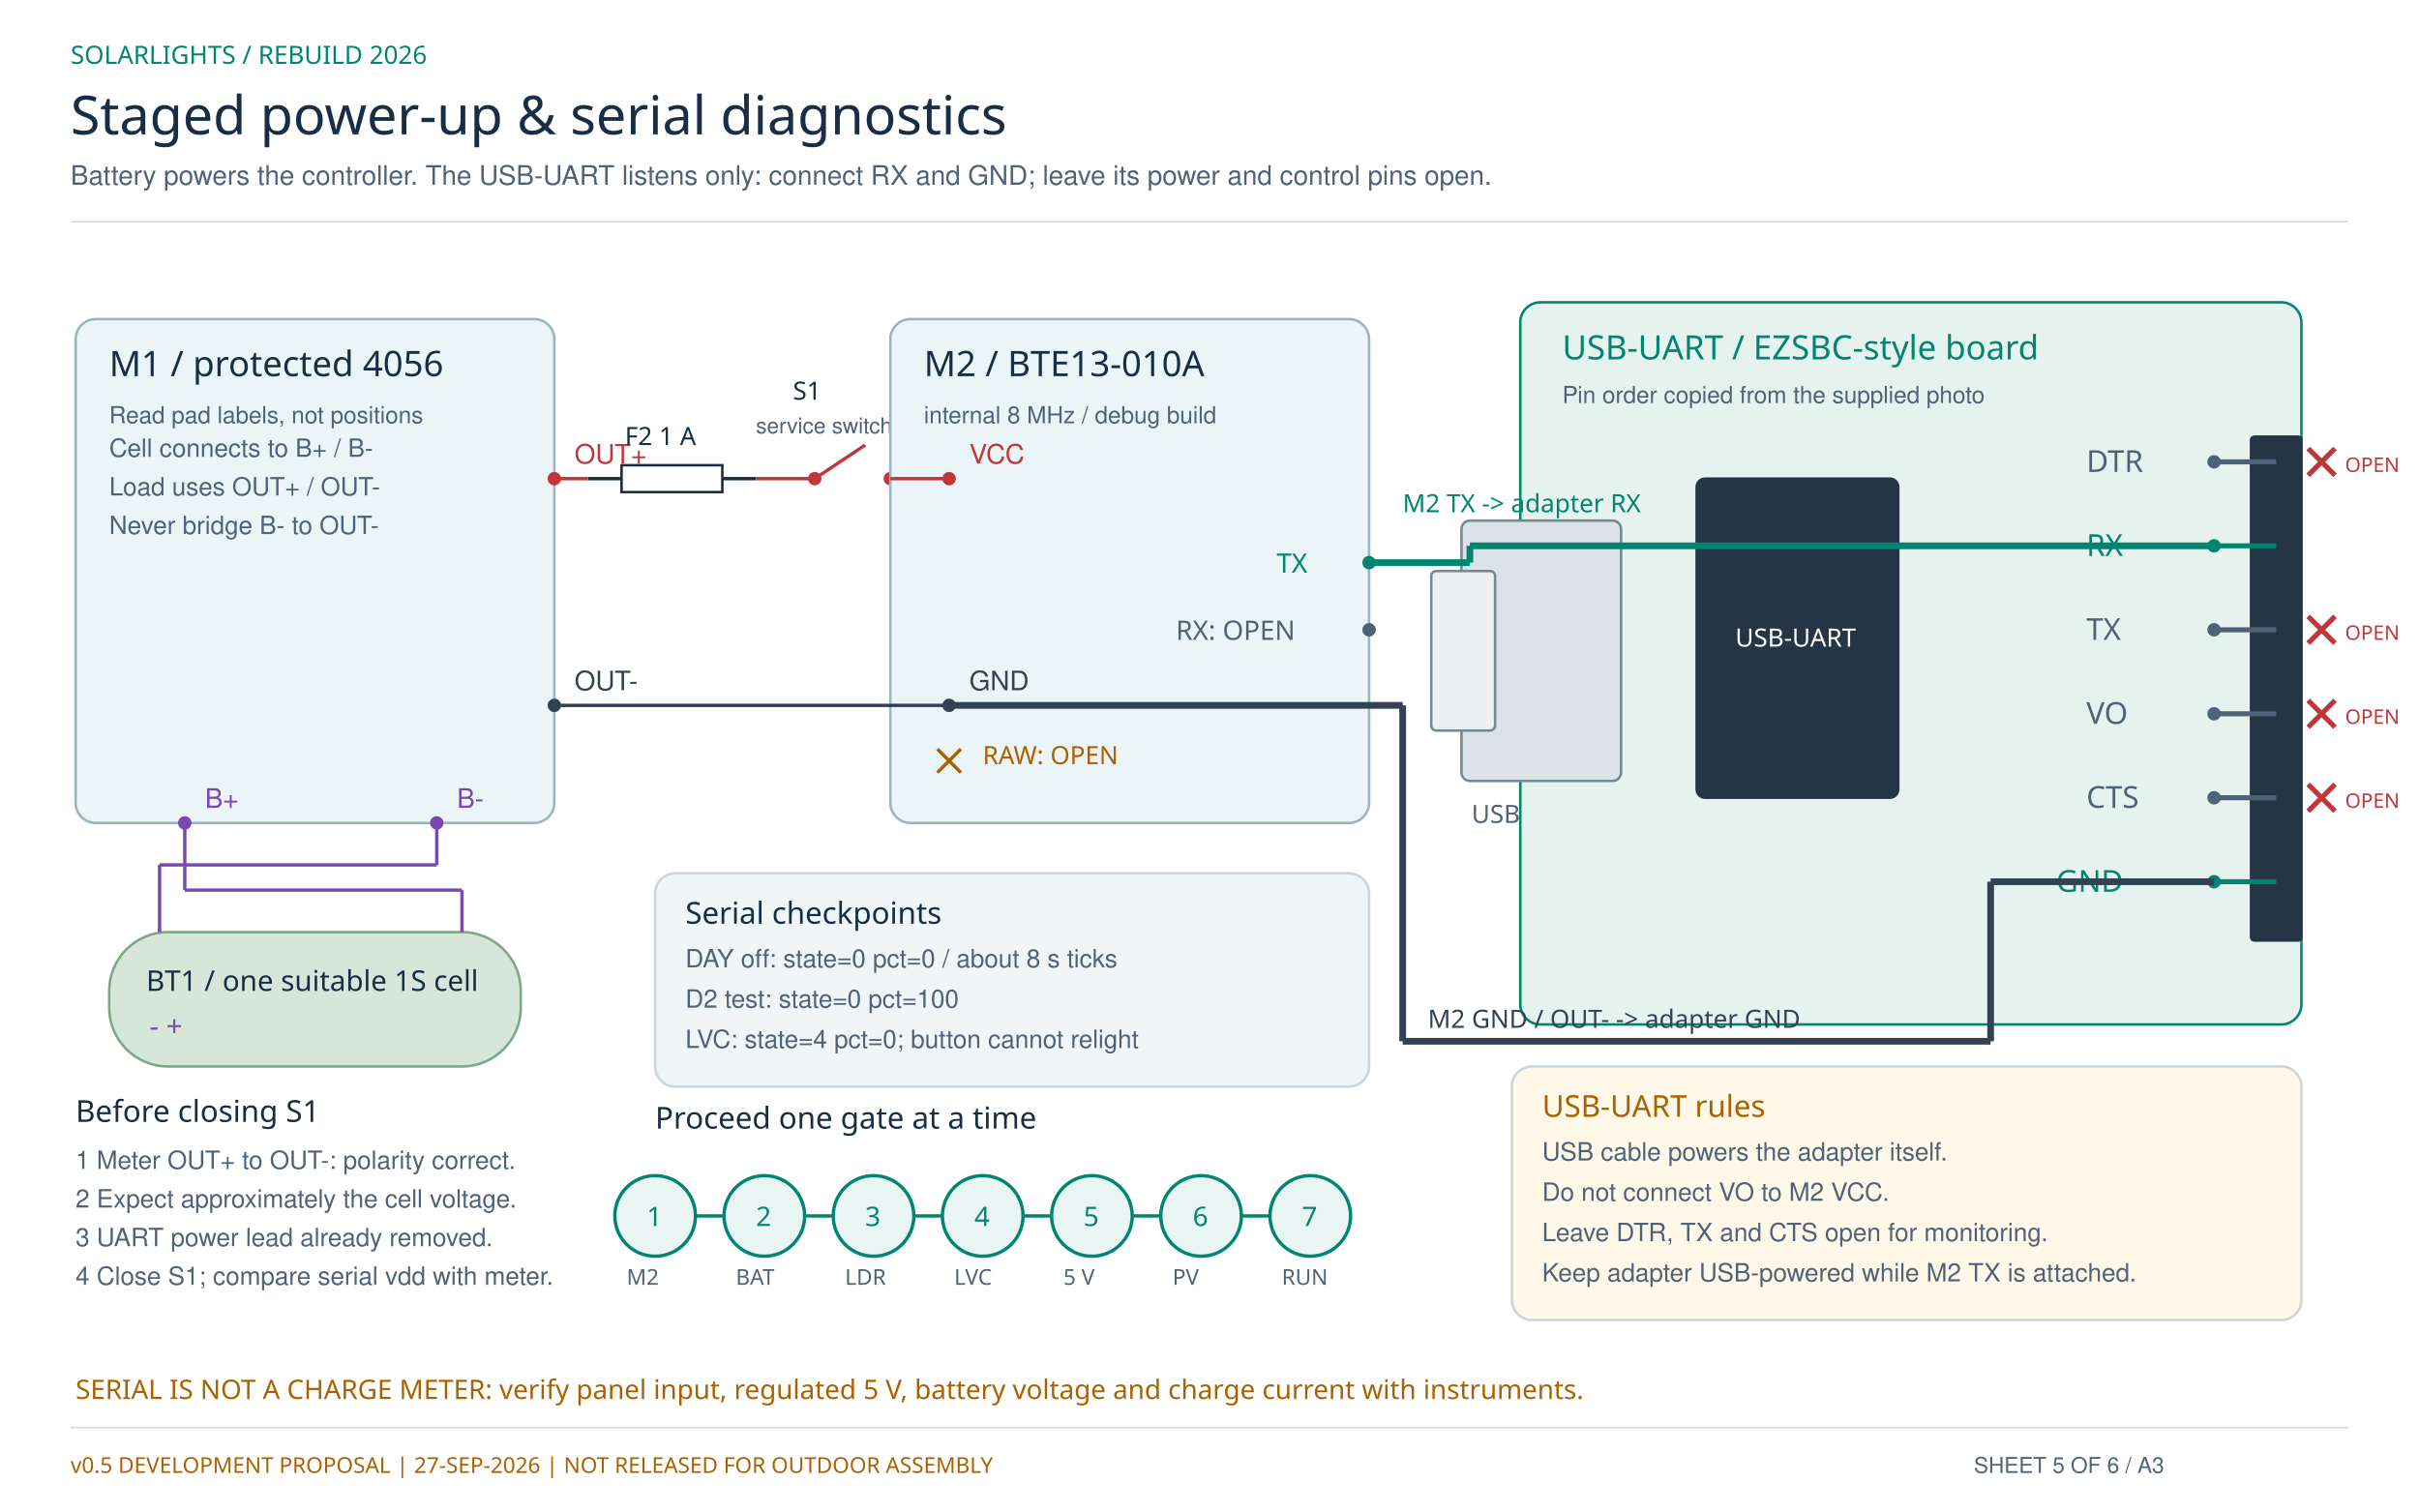
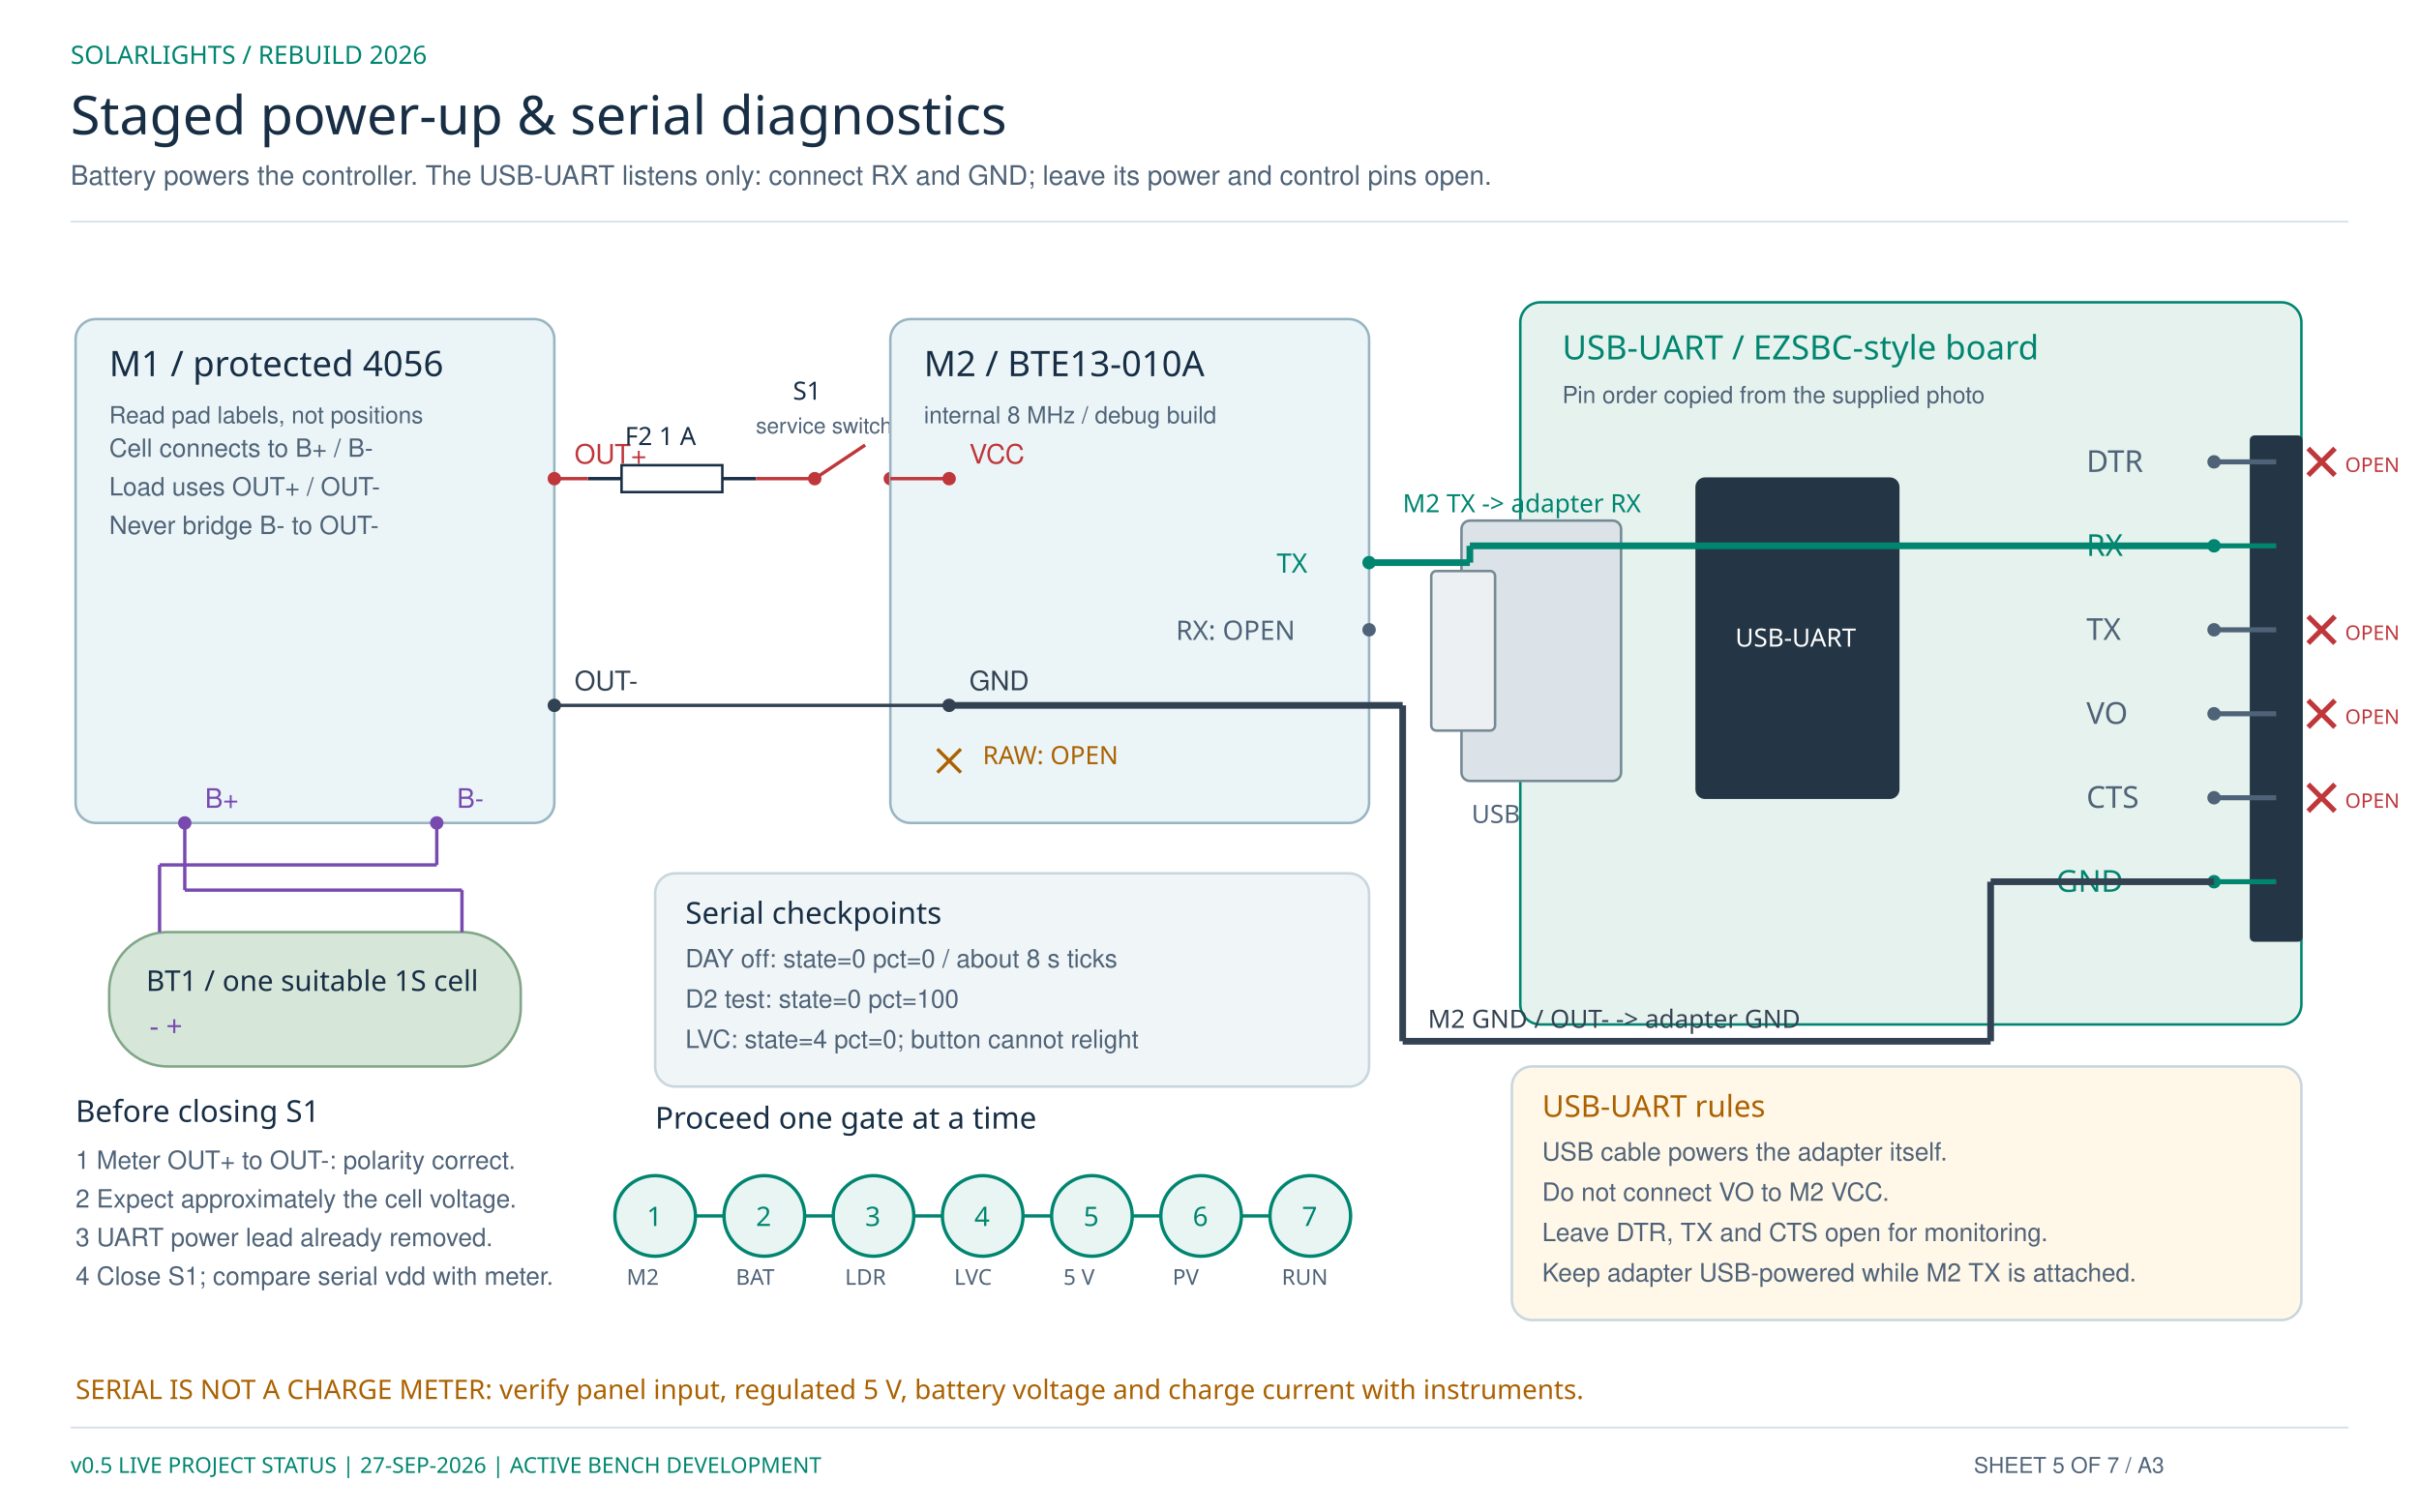
<svg xmlns="http://www.w3.org/2000/svg" width="1440" height="900" preserveAspectRatio="xMinYMin meet" viewBox="0 0 1440 900" version="1.0" fill-rule="evenodd">
  <clipPath id="clip">
    <rect x="0" y="0" width="1440" height="900" />
  </clipPath>
  <g id="group" transform="scale(1,-1) translate(0,-900)" style="clip-path: url(#clip)">
    <g transform="">
      <rect x="0" y="0" width="1440" height="900" style="stroke: rgb(100%,100%,100%); stroke-linecap: butt; stroke-width: 1.5; fill: rgb(100%,100%,100%); fill-rule: evenodd;" />
      <text x="42" y="862" style="font-family: Helvetica-Bold; font-size: 15px;fill: rgb(0%,52%,44%); stroke:none;" transform="translate(0,1724) scale(1,-1)">SOLARLIGHTS / REBUILD 2026</text>
      <text x="42" y="820" style="font-family: Helvetica-Bold; font-size: 32px;fill: rgb(9%,18%,27%); stroke:none;" transform="translate(0,1640) scale(1,-1)">Staged power-up &amp; serial diagnostics</text>
      <text x="42" y="790" style="font-family: Helvetica; font-size: 16px;fill: rgb(31%,39%,47%); stroke:none;" transform="translate(0,1580) scale(1,-1)">Battery powers the controller. The USB-UART listens only: connect RX and GND; leave its power and control pins open.</text>
      <path d="M 42,768 L 1398,768 Z" style="stroke: rgb(83%,87%,90%); stroke-linecap: butt; stroke-width: 1;" />
      <path d="M 42,50 L 1398,50 Z" style="stroke: rgb(83%,87%,90%); stroke-linecap: butt; stroke-width: 1;" />
-       <text x="42" y="23" style="font-family: Helvetica-Bold; font-size: 13px;fill: rgb(67%,38%,0%); stroke:none;" transform="translate(0,46) scale(1,-1)">v0.5 DEVELOPMENT PROPOSAL  |  27-SEP-2026  |  NOT RELEASED FOR OUTDOOR ASSEMBLY</text>
-       <text x="1175" y="23" style="font-family: Helvetica; font-size: 13px;fill: rgb(31%,39%,47%); stroke:none;" transform="translate(0,46) scale(1,-1)">SHEET 5 OF 6 / A3</text>
+       <text x="42" y="23" style="font-family: Helvetica-Bold; font-size: 13px;fill: rgb(0%,52%,44%); stroke:none;" transform="translate(0,46) scale(1,-1)">v0.5 LIVE PROJECT STATUS  |  27-SEP-2026  |  ACTIVE BENCH DEVELOPMENT</text>
+       <text x="1175" y="23" style="font-family: Helvetica; font-size: 13px;fill: rgb(31%,39%,47%); stroke:none;" transform="translate(0,46) scale(1,-1)">SHEET 5 OF 7 / A3</text>
      <rect x="45" y="410" width="285" height="300" rx="12" ry="12" style="stroke: rgb(60%,71%,76%); stroke-linecap: butt; stroke-width: 1.5; fill: rgb(92%,96%,97%); fill-rule: evenodd;" />
      <text x="65" y="676" style="font-family: Helvetica-Bold; font-size: 21px;fill: rgb(9%,18%,27%); stroke:none;" transform="translate(0,1352) scale(1,-1)">M1 / protected 4056</text>
      <text x="65" y="648" style="font-family: Helvetica; font-size: 14px;fill: rgb(31%,39%,47%); stroke:none;" transform="translate(0,1296) scale(1,-1)">Read pad labels, not positions</text>
      <text x="65" y="628" style="font-family: Helvetica; font-size: 15px;fill: rgb(31%,39%,47%); stroke:none;" transform="translate(0,1256) scale(1,-1)">Cell connects to B+ / B-</text>
      <text x="65" y="605" style="font-family: Helvetica; font-size: 15px;fill: rgb(31%,39%,47%); stroke:none;" transform="translate(0,1210) scale(1,-1)">Load uses OUT+ / OUT-</text>
      <text x="65" y="582" style="font-family: Helvetica; font-size: 15px;fill: rgb(31%,39%,47%); stroke:none;" transform="translate(0,1164) scale(1,-1)">Never bridge B- to OUT-</text>
      <circle cx="330" cy="615" r="4" style="stroke: none; stroke-linecap: butt; stroke-width: 1; fill: rgb(75%,21%,23%); fill-rule: evenodd;" />
      <text x="342" y="624" style="font-family: Helvetica; font-size: 16px;fill: rgb(75%,21%,23%); stroke:none;" transform="translate(0,1248) scale(1,-1)">OUT+</text>
      <circle cx="330" cy="480" r="4" style="stroke: none; stroke-linecap: butt; stroke-width: 1; fill: rgb(20%,26%,32%); fill-rule: evenodd;" />
      <text x="342" y="489" style="font-family: Helvetica; font-size: 16px;fill: rgb(20%,26%,32%); stroke:none;" transform="translate(0,978) scale(1,-1)">OUT-</text>
      <circle cx="110" cy="410" r="4" style="stroke: none; stroke-linecap: butt; stroke-width: 1; fill: rgb(47%,29%,69%); fill-rule: evenodd;" />
      <text x="122" y="419" style="font-family: Helvetica; font-size: 16px;fill: rgb(47%,29%,69%); stroke:none;" transform="translate(0,838) scale(1,-1)">B+</text>
      <circle cx="260" cy="410" r="4" style="stroke: none; stroke-linecap: butt; stroke-width: 1; fill: rgb(47%,29%,69%); fill-rule: evenodd;" />
      <text x="272" y="419" style="font-family: Helvetica; font-size: 16px;fill: rgb(47%,29%,69%); stroke:none;" transform="translate(0,838) scale(1,-1)">B-</text>
      <path d="M 350,615 L 370,615 Z" style="stroke: rgb(9%,18%,27%); stroke-linecap: butt; stroke-width: 2;" />
      <rect x="370" y="607" width="60" height="16" style="stroke: rgb(9%,18%,27%); stroke-linecap: butt; stroke-width: 1.5; fill: rgb(100%,100%,100%); fill-rule: evenodd;" />
      <path d="M 430,615 L 450,615 Z" style="stroke: rgb(9%,18%,27%); stroke-linecap: butt; stroke-width: 2;" />
      <text x="372" y="635" style="font-family: Helvetica-Bold; font-size: 15px;fill: rgb(9%,18%,27%); stroke:none;" transform="translate(0,1270) scale(1,-1)">F2 1 A</text>
      <path d="M 330,615 L 350,615 Z" style="stroke: rgb(75%,21%,23%); stroke-linecap: butt; stroke-width: 2;" />
      <path d="M 450,615 L 485,615 Z" style="stroke: rgb(75%,21%,23%); stroke-linecap: butt; stroke-width: 2;" />
      <path d="M 485,615 L 515,635 Z" style="stroke: rgb(75%,21%,23%); stroke-linecap: butt; stroke-width: 2;" />
      <circle cx="485" cy="615" r="4" style="stroke: none; stroke-linecap: butt; stroke-width: 1; fill: rgb(75%,21%,23%); fill-rule: evenodd;" />
      <circle cx="530" cy="615" r="4" style="stroke: none; stroke-linecap: butt; stroke-width: 1; fill: rgb(75%,21%,23%); fill-rule: evenodd;" />
      <text x="472" y="662" style="font-family: Helvetica-Bold; font-size: 15px;fill: rgb(9%,18%,27%); stroke:none;" transform="translate(0,1324) scale(1,-1)">S1</text>
      <text x="450" y="642" style="font-family: Helvetica; font-size: 13px;fill: rgb(31%,39%,47%); stroke:none;" transform="translate(0,1284) scale(1,-1)">service switch</text>
      <rect x="530" y="410" width="285" height="300" rx="12" ry="12" style="stroke: rgb(60%,71%,76%); stroke-linecap: butt; stroke-width: 1.5; fill: rgb(92%,96%,97%); fill-rule: evenodd;" />
      <text x="550" y="676" style="font-family: Helvetica-Bold; font-size: 21px;fill: rgb(9%,18%,27%); stroke:none;" transform="translate(0,1352) scale(1,-1)">M2 / BTE13-010A</text>
      <text x="550" y="648" style="font-family: Helvetica; font-size: 14px;fill: rgb(31%,39%,47%); stroke:none;" transform="translate(0,1296) scale(1,-1)">internal 8 MHz / debug build</text>
      <path d="M 530,615 L 530,615 Z" style="stroke: rgb(75%,21%,23%); stroke-linecap: butt; stroke-width: 2;" />
      <path d="M 530,615 L 565,615 Z" style="stroke: rgb(75%,21%,23%); stroke-linecap: butt; stroke-width: 2;" />
      <circle cx="565" cy="615" r="4" style="stroke: none; stroke-linecap: butt; stroke-width: 1; fill: rgb(75%,21%,23%); fill-rule: evenodd;" />
      <text x="577" y="624" style="font-family: Helvetica; font-size: 16px;fill: rgb(75%,21%,23%); stroke:none;" transform="translate(0,1248) scale(1,-1)">VCC</text>
      <circle cx="565" cy="480" r="4" style="stroke: none; stroke-linecap: butt; stroke-width: 1; fill: rgb(20%,26%,32%); fill-rule: evenodd;" />
      <text x="577" y="489" style="font-family: Helvetica; font-size: 16px;fill: rgb(20%,26%,32%); stroke:none;" transform="translate(0,978) scale(1,-1)">GND</text>
      <path d="M 330,480 L 565,480 Z" style="stroke: rgb(20%,26%,32%); stroke-linecap: butt; stroke-width: 2;" />
      <circle cx="815" cy="565" r="4" style="stroke: none; stroke-linecap: butt; stroke-width: 1; fill: rgb(0%,52%,44%); fill-rule: evenodd;" />
      <text x="760" y="559" style="font-family: Helvetica-Bold; font-size: 16px;fill: rgb(0%,52%,44%); stroke:none;" transform="translate(0,1118) scale(1,-1)">TX</text>
      <circle cx="815" cy="525" r="4" style="stroke: none; stroke-linecap: butt; stroke-width: 1; fill: rgb(31%,39%,47%); fill-rule: evenodd;" />
      <text x="700" y="519" style="font-family: Helvetica-Bold; font-size: 16px;fill: rgb(31%,39%,47%); stroke:none;" transform="translate(0,1038) scale(1,-1)">RX: OPEN</text>
      <text x="585" y="445" style="font-family: Helvetica-Bold; font-size: 15px;fill: rgb(67%,38%,0%); stroke:none;" transform="translate(0,890) scale(1,-1)">RAW: OPEN</text>
      <path d="M 558,454 L 572,440 Z" style="stroke: rgb(67%,38%,0%); stroke-linecap: butt; stroke-width: 2;" />
      <path d="M 558,440 L 572,454 Z" style="stroke: rgb(67%,38%,0%); stroke-linecap: butt; stroke-width: 2;" />
      <rect x="65" y="265" width="245" height="80" rx="35" ry="35" style="stroke: rgb(50%,65%,53%); stroke-linecap: butt; stroke-width: 1.5; fill: rgb(84%,90%,85%); fill-rule: evenodd;" />
      <text x="87" y="310" style="font-family: Helvetica-Bold; font-size: 17px;fill: rgb(9%,18%,27%); stroke:none;" transform="translate(0,620) scale(1,-1)">BT1 / one suitable 1S cell</text>
      <text x="89" y="283" style="font-family: Helvetica-Bold; font-size: 17px;fill: rgb(47%,29%,69%); stroke:none;" transform="translate(0,566) scale(1,-1)">-                         +</text>
      <path d="M 110,410 L 110,370 Z" style="stroke: rgb(47%,29%,69%); stroke-linecap: butt; stroke-width: 2;" />
      <path d="M 110,370 L 275,370 Z" style="stroke: rgb(47%,29%,69%); stroke-linecap: butt; stroke-width: 2;" />
      <path d="M 275,370 L 275,345 Z" style="stroke: rgb(47%,29%,69%); stroke-linecap: butt; stroke-width: 2;" />
      <path d="M 260,410 L 260,385 Z" style="stroke: rgb(47%,29%,69%); stroke-linecap: butt; stroke-width: 2;" />
      <path d="M 260,385 L 95,385 Z" style="stroke: rgb(47%,29%,69%); stroke-linecap: butt; stroke-width: 2;" />
      <path d="M 95,385 L 95,345 Z" style="stroke: rgb(47%,29%,69%); stroke-linecap: butt; stroke-width: 2;" />
      <text x="45" y="232" style="font-family: Helvetica-Bold; font-size: 18px;fill: rgb(9%,18%,27%); stroke:none;" transform="translate(0,464) scale(1,-1)">Before closing S1</text>
      <text x="45" y="204" style="font-family: Helvetica; font-size: 15px;fill: rgb(31%,39%,47%); stroke:none;" transform="translate(0,408) scale(1,-1)">1  Meter OUT+ to OUT-: polarity correct.</text>
      <text x="45" y="181" style="font-family: Helvetica; font-size: 15px;fill: rgb(31%,39%,47%); stroke:none;" transform="translate(0,362) scale(1,-1)">2  Expect approximately the cell voltage.</text>
      <text x="45" y="158" style="font-family: Helvetica; font-size: 15px;fill: rgb(31%,39%,47%); stroke:none;" transform="translate(0,316) scale(1,-1)">3  UART power lead already removed.</text>
      <text x="45" y="135" style="font-family: Helvetica; font-size: 15px;fill: rgb(31%,39%,47%); stroke:none;" transform="translate(0,270) scale(1,-1)">4  Close S1; compare serial vdd with meter.</text>
      <rect x="905" y="290" width="465" height="430" rx="12" ry="12" style="stroke: rgb(0%,52%,44%); stroke-linecap: butt; stroke-width: 1.5; fill: rgb(90%,95%,93%); fill-rule: evenodd;" />
      <text x="930" y="686" style="font-family: Helvetica-Bold; font-size: 20px;fill: rgb(0%,52%,44%); stroke:none;" transform="translate(0,1372) scale(1,-1)">USB-UART / EZSBC-style board</text>
      <text x="930" y="660" style="font-family: Helvetica; font-size: 14px;fill: rgb(31%,39%,47%); stroke:none;" transform="translate(0,1320) scale(1,-1)">Pin order copied from the supplied photo</text>
      <rect x="870" y="435" width="95" height="155" rx="5" ry="5" style="stroke: rgb(46%,54%,58%); stroke-linecap: butt; stroke-width: 1.5; fill: rgb(86%,89%,91%); fill-rule: evenodd;" />
      <rect x="852" y="465" width="38" height="95" rx="3" ry="3" style="stroke: rgb(46%,54%,58%); stroke-linecap: butt; stroke-width: 1.5; fill: rgb(93%,94%,95%); fill-rule: evenodd;" />
      <text x="876" y="410" style="font-family: Helvetica-Bold; font-size: 15px;fill: rgb(31%,39%,47%); stroke:none;" transform="translate(0,820) scale(1,-1)">USB</text>
      <rect x="1010" y="425" width="120" height="190" rx="5" ry="5" style="stroke: rgb(14%,21%,27%); stroke-linecap: butt; stroke-width: 1.5; fill: rgb(14%,21%,27%); fill-rule: evenodd;" />
      <text x="1033" y="515" style="font-family: Helvetica-Bold; font-size: 15px;fill: rgb(100%,100%,100%); stroke:none;" transform="translate(0,1030) scale(1,-1)">USB-UART</text>
      <rect x="1340" y="340" width="30" height="300" rx="2" ry="2" style="stroke: rgb(14%,21%,27%); stroke-linecap: butt; stroke-width: 1.5; fill: rgb(14%,21%,27%); fill-rule: evenodd;" />
      <path d="M 1318,625 L 1355,625 Z" style="stroke: rgb(31%,39%,47%); stroke-linecap: butt; stroke-width: 3;" />
      <circle cx="1318" cy="625" r="4" style="stroke: none; stroke-linecap: butt; stroke-width: 1; fill: rgb(31%,39%,47%); fill-rule: evenodd;" />
      <text x="1242" y="619" style="font-family: Helvetica-Bold; font-size: 18px;fill: rgb(31%,39%,47%); stroke:none;" transform="translate(0,1238) scale(1,-1)">DTR</text>
      <path d="M 1374,633 L 1390,617 Z" style="stroke: rgb(75%,21%,23%); stroke-linecap: butt; stroke-width: 3;" />
      <path d="M 1374,617 L 1390,633 Z" style="stroke: rgb(75%,21%,23%); stroke-linecap: butt; stroke-width: 3;" />
      <text x="1396" y="619" style="font-family: Helvetica-Bold; font-size: 12px;fill: rgb(75%,21%,23%); stroke:none;" transform="translate(0,1238) scale(1,-1)">OPEN</text>
      <path d="M 1318,575 L 1355,575 Z" style="stroke: rgb(0%,52%,44%); stroke-linecap: butt; stroke-width: 3;" />
      <circle cx="1318" cy="575" r="4" style="stroke: none; stroke-linecap: butt; stroke-width: 1; fill: rgb(0%,52%,44%); fill-rule: evenodd;" />
      <text x="1242" y="569" style="font-family: Helvetica-Bold; font-size: 18px;fill: rgb(0%,52%,44%); stroke:none;" transform="translate(0,1138) scale(1,-1)">RX</text>
      <path d="M 1318,525 L 1355,525 Z" style="stroke: rgb(31%,39%,47%); stroke-linecap: butt; stroke-width: 3;" />
      <circle cx="1318" cy="525" r="4" style="stroke: none; stroke-linecap: butt; stroke-width: 1; fill: rgb(31%,39%,47%); fill-rule: evenodd;" />
      <text x="1242" y="519" style="font-family: Helvetica-Bold; font-size: 18px;fill: rgb(31%,39%,47%); stroke:none;" transform="translate(0,1038) scale(1,-1)">TX</text>
      <path d="M 1374,533 L 1390,517 Z" style="stroke: rgb(75%,21%,23%); stroke-linecap: butt; stroke-width: 3;" />
      <path d="M 1374,517 L 1390,533 Z" style="stroke: rgb(75%,21%,23%); stroke-linecap: butt; stroke-width: 3;" />
      <text x="1396" y="519" style="font-family: Helvetica-Bold; font-size: 12px;fill: rgb(75%,21%,23%); stroke:none;" transform="translate(0,1038) scale(1,-1)">OPEN</text>
      <path d="M 1318,475 L 1355,475 Z" style="stroke: rgb(31%,39%,47%); stroke-linecap: butt; stroke-width: 3;" />
      <circle cx="1318" cy="475" r="4" style="stroke: none; stroke-linecap: butt; stroke-width: 1; fill: rgb(31%,39%,47%); fill-rule: evenodd;" />
      <text x="1242" y="469" style="font-family: Helvetica-Bold; font-size: 18px;fill: rgb(31%,39%,47%); stroke:none;" transform="translate(0,938) scale(1,-1)">VO</text>
      <path d="M 1374,483 L 1390,467 Z" style="stroke: rgb(75%,21%,23%); stroke-linecap: butt; stroke-width: 3;" />
      <path d="M 1374,467 L 1390,483 Z" style="stroke: rgb(75%,21%,23%); stroke-linecap: butt; stroke-width: 3;" />
      <text x="1396" y="469" style="font-family: Helvetica-Bold; font-size: 12px;fill: rgb(75%,21%,23%); stroke:none;" transform="translate(0,938) scale(1,-1)">OPEN</text>
      <path d="M 1318,425 L 1355,425 Z" style="stroke: rgb(31%,39%,47%); stroke-linecap: butt; stroke-width: 3;" />
      <circle cx="1318" cy="425" r="4" style="stroke: none; stroke-linecap: butt; stroke-width: 1; fill: rgb(31%,39%,47%); fill-rule: evenodd;" />
      <text x="1242" y="419" style="font-family: Helvetica-Bold; font-size: 18px;fill: rgb(31%,39%,47%); stroke:none;" transform="translate(0,838) scale(1,-1)">CTS</text>
      <path d="M 1374,433 L 1390,417 Z" style="stroke: rgb(75%,21%,23%); stroke-linecap: butt; stroke-width: 3;" />
      <path d="M 1374,417 L 1390,433 Z" style="stroke: rgb(75%,21%,23%); stroke-linecap: butt; stroke-width: 3;" />
      <text x="1396" y="419" style="font-family: Helvetica-Bold; font-size: 12px;fill: rgb(75%,21%,23%); stroke:none;" transform="translate(0,838) scale(1,-1)">OPEN</text>
      <path d="M 1318,375 L 1355,375 Z" style="stroke: rgb(0%,52%,44%); stroke-linecap: butt; stroke-width: 3;" />
      <circle cx="1318" cy="375" r="4" style="stroke: none; stroke-linecap: butt; stroke-width: 1; fill: rgb(0%,52%,44%); fill-rule: evenodd;" />
      <text x="1224" y="369" style="font-family: Helvetica-Bold; font-size: 18px;fill: rgb(0%,52%,44%); stroke:none;" transform="translate(0,738) scale(1,-1)">GND</text>
      <path d="M 815,565 L 875,565 Z" style="stroke: rgb(0%,52%,44%); stroke-linecap: butt; stroke-width: 4;" />
      <path d="M 875,565 L 875,575 Z" style="stroke: rgb(0%,52%,44%); stroke-linecap: butt; stroke-width: 4;" />
      <path d="M 875,575 L 1318,575 Z" style="stroke: rgb(0%,52%,44%); stroke-linecap: butt; stroke-width: 4;" />
      <text x="835" y="595" style="font-family: Helvetica-Bold; font-size: 15px;fill: rgb(0%,52%,44%); stroke:none;" transform="translate(0,1190) scale(1,-1)">M2 TX -&gt; adapter RX</text>
      <path d="M 565,480 L 835,480 Z" style="stroke: rgb(20%,26%,32%); stroke-linecap: butt; stroke-width: 4;" />
      <path d="M 835,480 L 835,280 Z" style="stroke: rgb(20%,26%,32%); stroke-linecap: butt; stroke-width: 4;" />
      <path d="M 835,280 L 1185,280 Z" style="stroke: rgb(20%,26%,32%); stroke-linecap: butt; stroke-width: 4;" />
      <path d="M 1185,280 L 1185,375 Z" style="stroke: rgb(20%,26%,32%); stroke-linecap: butt; stroke-width: 4;" />
      <path d="M 1185,375 L 1318,375 Z" style="stroke: rgb(20%,26%,32%); stroke-linecap: butt; stroke-width: 4;" />
      <text x="850" y="288" style="font-family: Helvetica-Bold; font-size: 15px;fill: rgb(20%,26%,32%); stroke:none;" transform="translate(0,576) scale(1,-1)">M2 GND / OUT- -&gt; adapter GND</text>
      <rect x="900" y="114" width="470" height="151" rx="12" ry="12" style="stroke: rgb(79%,84%,87%); stroke-linecap: butt; stroke-width: 1.5; fill: rgb(100%,97%,91%); fill-rule: evenodd;" />
      <text x="918" y="235" style="font-family: Helvetica-Bold; font-size: 18px;fill: rgb(67%,38%,0%); stroke:none;" transform="translate(0,470) scale(1,-1)">USB-UART rules</text>
      <text x="918" y="209" style="font-family: Helvetica; font-size: 15px;fill: rgb(31%,39%,47%); stroke:none;" transform="translate(0,418) scale(1,-1)">USB cable powers the adapter itself.</text>
      <text x="918" y="185" style="font-family: Helvetica; font-size: 15px;fill: rgb(31%,39%,47%); stroke:none;" transform="translate(0,370) scale(1,-1)">Do not connect VO to M2 VCC.</text>
      <text x="918" y="161" style="font-family: Helvetica; font-size: 15px;fill: rgb(31%,39%,47%); stroke:none;" transform="translate(0,322) scale(1,-1)">Leave DTR, TX and CTS open for monitoring.</text>
      <text x="918" y="137" style="font-family: Helvetica; font-size: 15px;fill: rgb(31%,39%,47%); stroke:none;" transform="translate(0,274) scale(1,-1)">Keep adapter USB-powered while M2 TX is attached.</text>
      <text x="390" y="228" style="font-family: Helvetica-Bold; font-size: 18px;fill: rgb(9%,18%,27%); stroke:none;" transform="translate(0,456) scale(1,-1)">Proceed one gate at a time</text>
      <circle cx="390" cy="176" r="24" style="stroke: rgb(0%,52%,44%); stroke-linecap: butt; stroke-width: 2; fill: rgb(91%,96%,95%); fill-rule: evenodd;" />
      <text x="385" y="170" style="font-family: Helvetica-Bold; font-size: 16px;fill: rgb(0%,52%,44%); stroke:none;" transform="translate(0,340) scale(1,-1)">1</text>
      <text x="373" y="135" style="font-family: Helvetica-Bold; font-size: 13px;fill: rgb(31%,39%,47%); stroke:none;" transform="translate(0,270) scale(1,-1)">M2</text>
      <path d="M 414,176 L 431,176 Z" style="stroke: rgb(0%,52%,44%); stroke-linecap: butt; stroke-width: 2;" />
      <circle cx="455" cy="176" r="24" style="stroke: rgb(0%,52%,44%); stroke-linecap: butt; stroke-width: 2; fill: rgb(91%,96%,95%); fill-rule: evenodd;" />
      <text x="450" y="170" style="font-family: Helvetica-Bold; font-size: 16px;fill: rgb(0%,52%,44%); stroke:none;" transform="translate(0,340) scale(1,-1)">2</text>
      <text x="438" y="135" style="font-family: Helvetica-Bold; font-size: 13px;fill: rgb(31%,39%,47%); stroke:none;" transform="translate(0,270) scale(1,-1)">BAT</text>
      <path d="M 479,176 L 496,176 Z" style="stroke: rgb(0%,52%,44%); stroke-linecap: butt; stroke-width: 2;" />
      <circle cx="520" cy="176" r="24" style="stroke: rgb(0%,52%,44%); stroke-linecap: butt; stroke-width: 2; fill: rgb(91%,96%,95%); fill-rule: evenodd;" />
      <text x="515" y="170" style="font-family: Helvetica-Bold; font-size: 16px;fill: rgb(0%,52%,44%); stroke:none;" transform="translate(0,340) scale(1,-1)">3</text>
      <text x="503" y="135" style="font-family: Helvetica-Bold; font-size: 13px;fill: rgb(31%,39%,47%); stroke:none;" transform="translate(0,270) scale(1,-1)">LDR</text>
      <path d="M 544,176 L 561,176 Z" style="stroke: rgb(0%,52%,44%); stroke-linecap: butt; stroke-width: 2;" />
      <circle cx="585" cy="176" r="24" style="stroke: rgb(0%,52%,44%); stroke-linecap: butt; stroke-width: 2; fill: rgb(91%,96%,95%); fill-rule: evenodd;" />
      <text x="580" y="170" style="font-family: Helvetica-Bold; font-size: 16px;fill: rgb(0%,52%,44%); stroke:none;" transform="translate(0,340) scale(1,-1)">4</text>
      <text x="568" y="135" style="font-family: Helvetica-Bold; font-size: 13px;fill: rgb(31%,39%,47%); stroke:none;" transform="translate(0,270) scale(1,-1)">LVC</text>
      <path d="M 609,176 L 626,176 Z" style="stroke: rgb(0%,52%,44%); stroke-linecap: butt; stroke-width: 2;" />
      <circle cx="650" cy="176" r="24" style="stroke: rgb(0%,52%,44%); stroke-linecap: butt; stroke-width: 2; fill: rgb(91%,96%,95%); fill-rule: evenodd;" />
      <text x="645" y="170" style="font-family: Helvetica-Bold; font-size: 16px;fill: rgb(0%,52%,44%); stroke:none;" transform="translate(0,340) scale(1,-1)">5</text>
      <text x="633" y="135" style="font-family: Helvetica-Bold; font-size: 13px;fill: rgb(31%,39%,47%); stroke:none;" transform="translate(0,270) scale(1,-1)">5 V</text>
      <path d="M 674,176 L 691,176 Z" style="stroke: rgb(0%,52%,44%); stroke-linecap: butt; stroke-width: 2;" />
      <circle cx="715" cy="176" r="24" style="stroke: rgb(0%,52%,44%); stroke-linecap: butt; stroke-width: 2; fill: rgb(91%,96%,95%); fill-rule: evenodd;" />
      <text x="710" y="170" style="font-family: Helvetica-Bold; font-size: 16px;fill: rgb(0%,52%,44%); stroke:none;" transform="translate(0,340) scale(1,-1)">6</text>
      <text x="698" y="135" style="font-family: Helvetica-Bold; font-size: 13px;fill: rgb(31%,39%,47%); stroke:none;" transform="translate(0,270) scale(1,-1)">PV</text>
      <path d="M 739,176 L 756,176 Z" style="stroke: rgb(0%,52%,44%); stroke-linecap: butt; stroke-width: 2;" />
      <circle cx="780" cy="176" r="24" style="stroke: rgb(0%,52%,44%); stroke-linecap: butt; stroke-width: 2; fill: rgb(91%,96%,95%); fill-rule: evenodd;" />
      <text x="775" y="170" style="font-family: Helvetica-Bold; font-size: 16px;fill: rgb(0%,52%,44%); stroke:none;" transform="translate(0,340) scale(1,-1)">7</text>
      <text x="763" y="135" style="font-family: Helvetica-Bold; font-size: 13px;fill: rgb(31%,39%,47%); stroke:none;" transform="translate(0,270) scale(1,-1)">RUN</text>
      <rect x="390" y="253" width="425" height="127" rx="12" ry="12" style="stroke: rgb(79%,84%,87%); stroke-linecap: butt; stroke-width: 1.5; fill: rgb(94%,96%,97%); fill-rule: evenodd;" />
      <text x="408" y="350" style="font-family: Helvetica-Bold; font-size: 18px;fill: rgb(9%,18%,27%); stroke:none;" transform="translate(0,700) scale(1,-1)">Serial checkpoints</text>
      <text x="408" y="324" style="font-family: Helvetica; font-size: 15px;fill: rgb(31%,39%,47%); stroke:none;" transform="translate(0,648) scale(1,-1)">DAY off: state=0 pct=0 / about 8 s ticks</text>
      <text x="408" y="300" style="font-family: Helvetica; font-size: 15px;fill: rgb(31%,39%,47%); stroke:none;" transform="translate(0,600) scale(1,-1)">D2 test: state=0 pct=100</text>
      <text x="408" y="276" style="font-family: Helvetica; font-size: 15px;fill: rgb(31%,39%,47%); stroke:none;" transform="translate(0,552) scale(1,-1)">LVC: state=4 pct=0; button cannot relight</text>
      <text x="45" y="67" style="font-family: Helvetica-Bold; font-size: 16px;fill: rgb(67%,38%,0%); stroke:none;" transform="translate(0,134) scale(1,-1)">SERIAL IS NOT A CHARGE METER: verify panel input, regulated 5 V, battery voltage and charge current with instruments.</text>
    </g>
  </g>
</svg>
